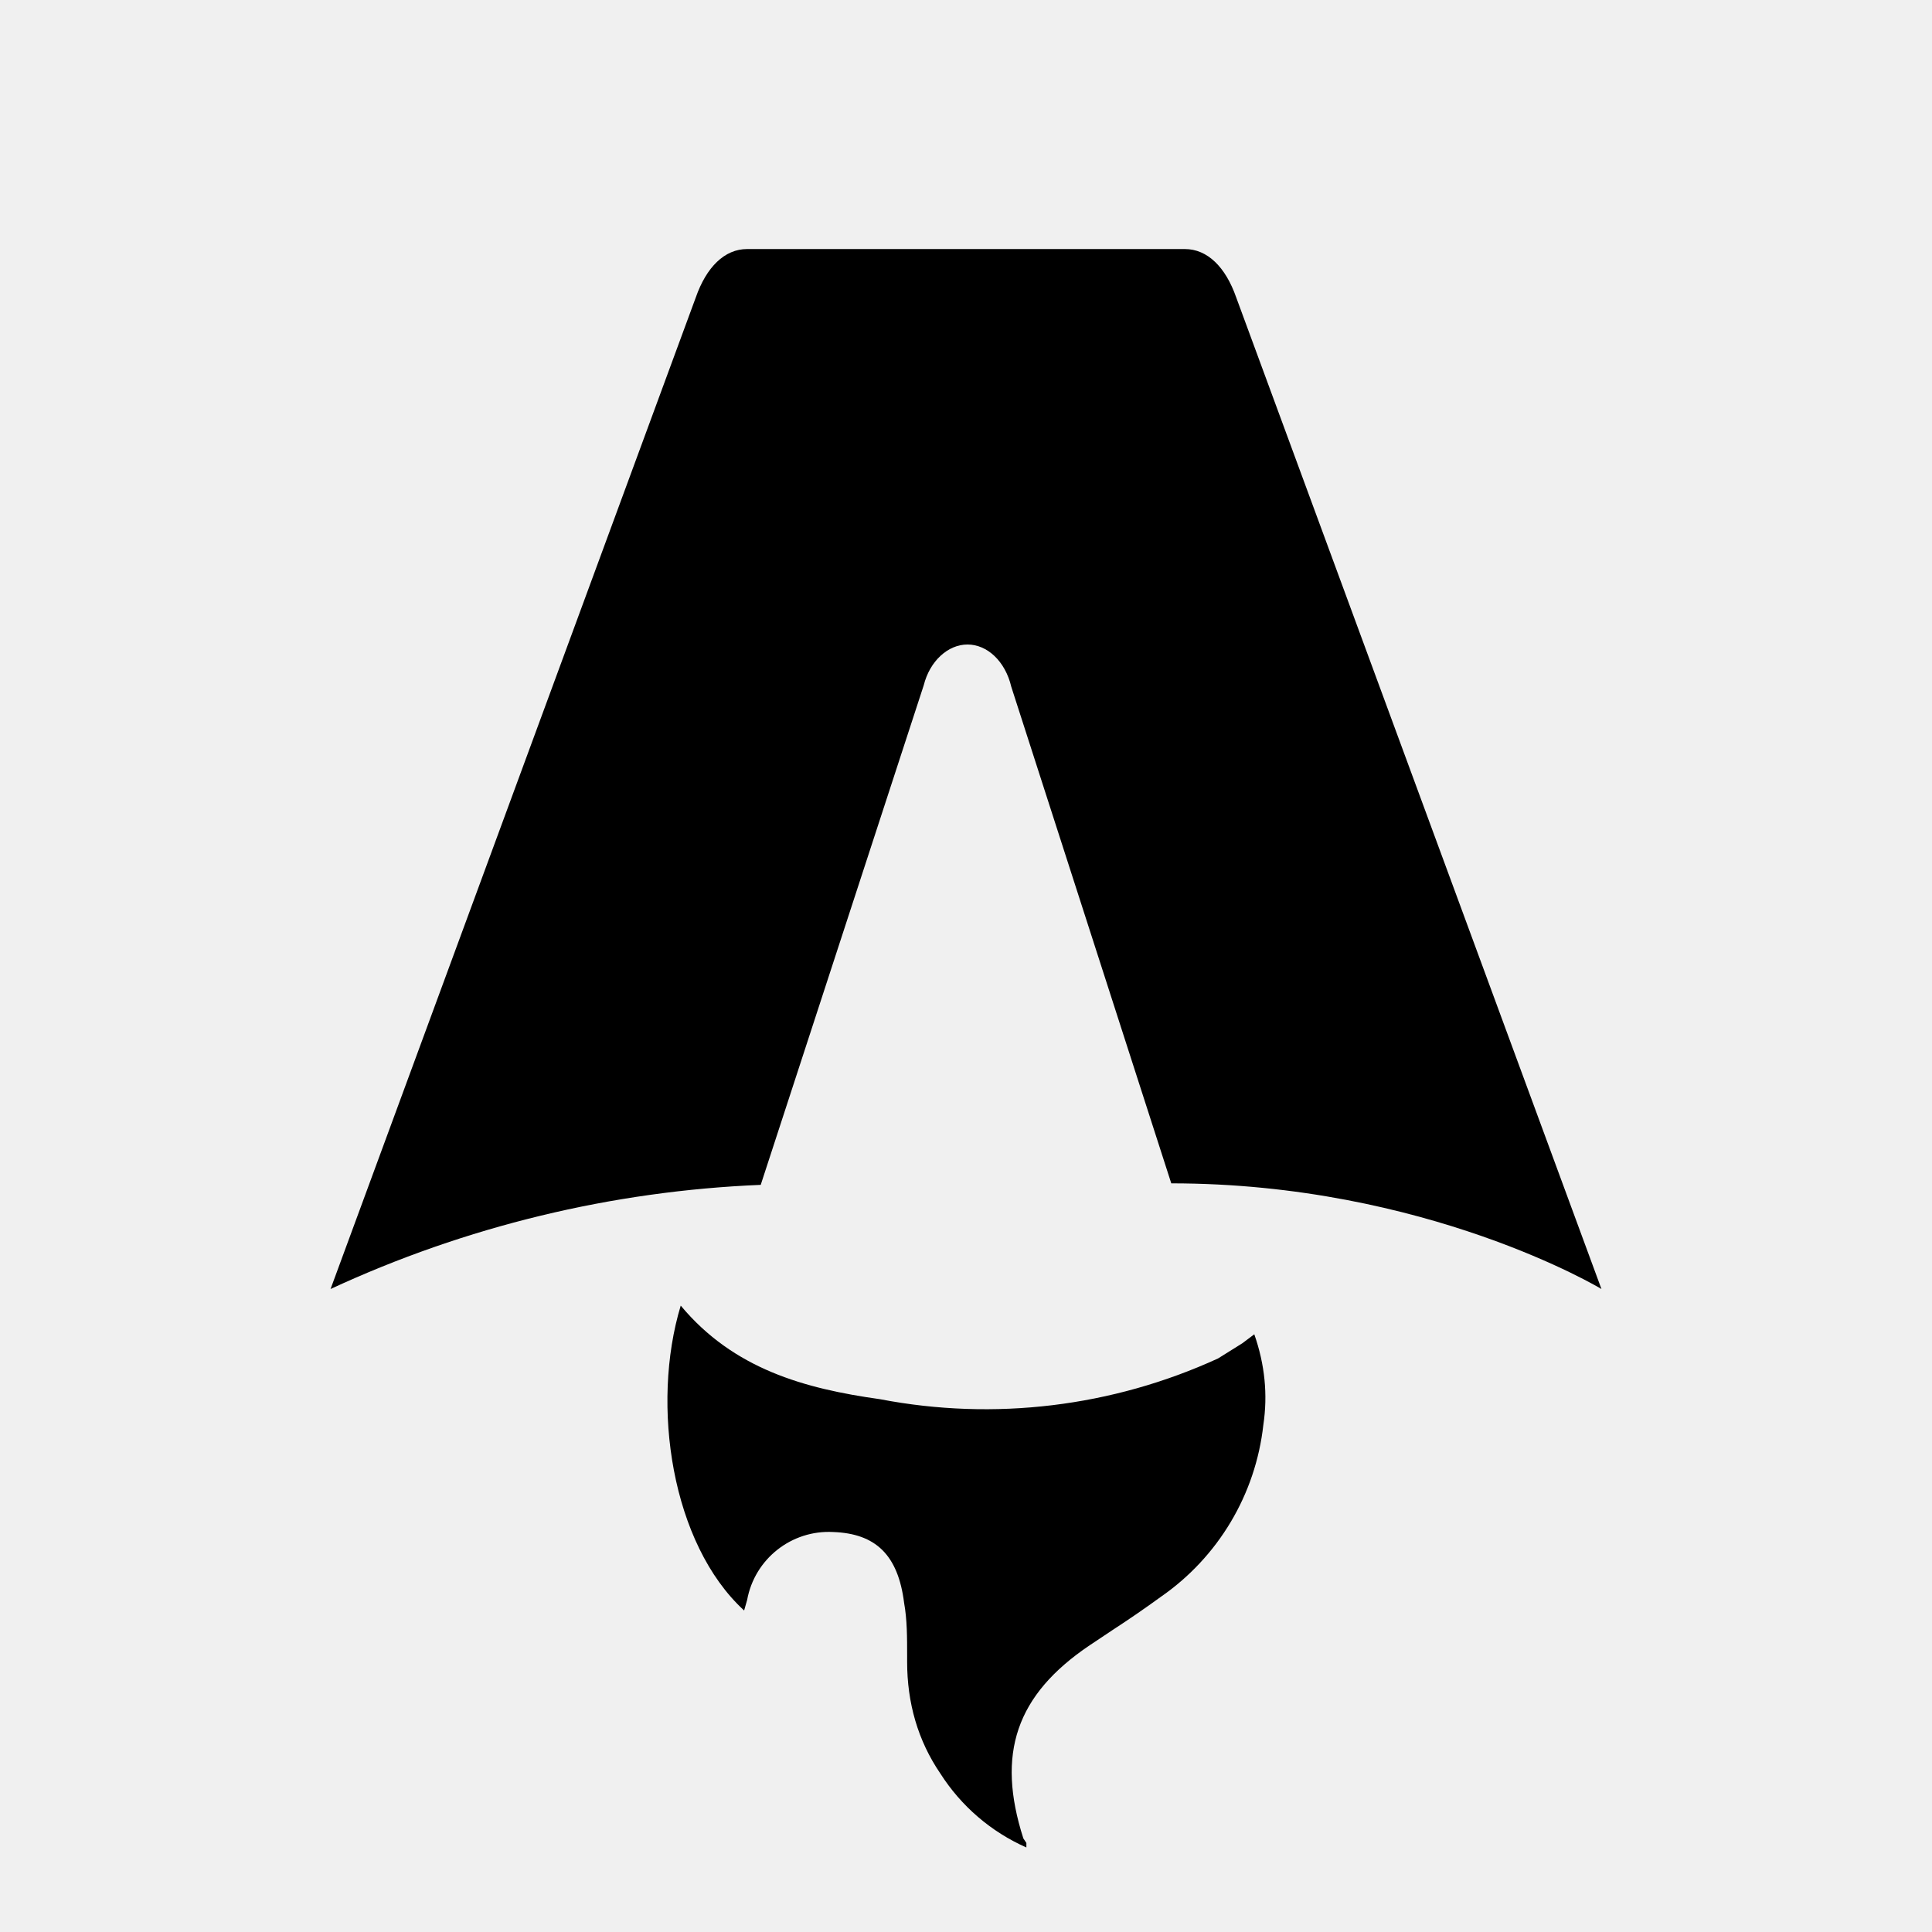
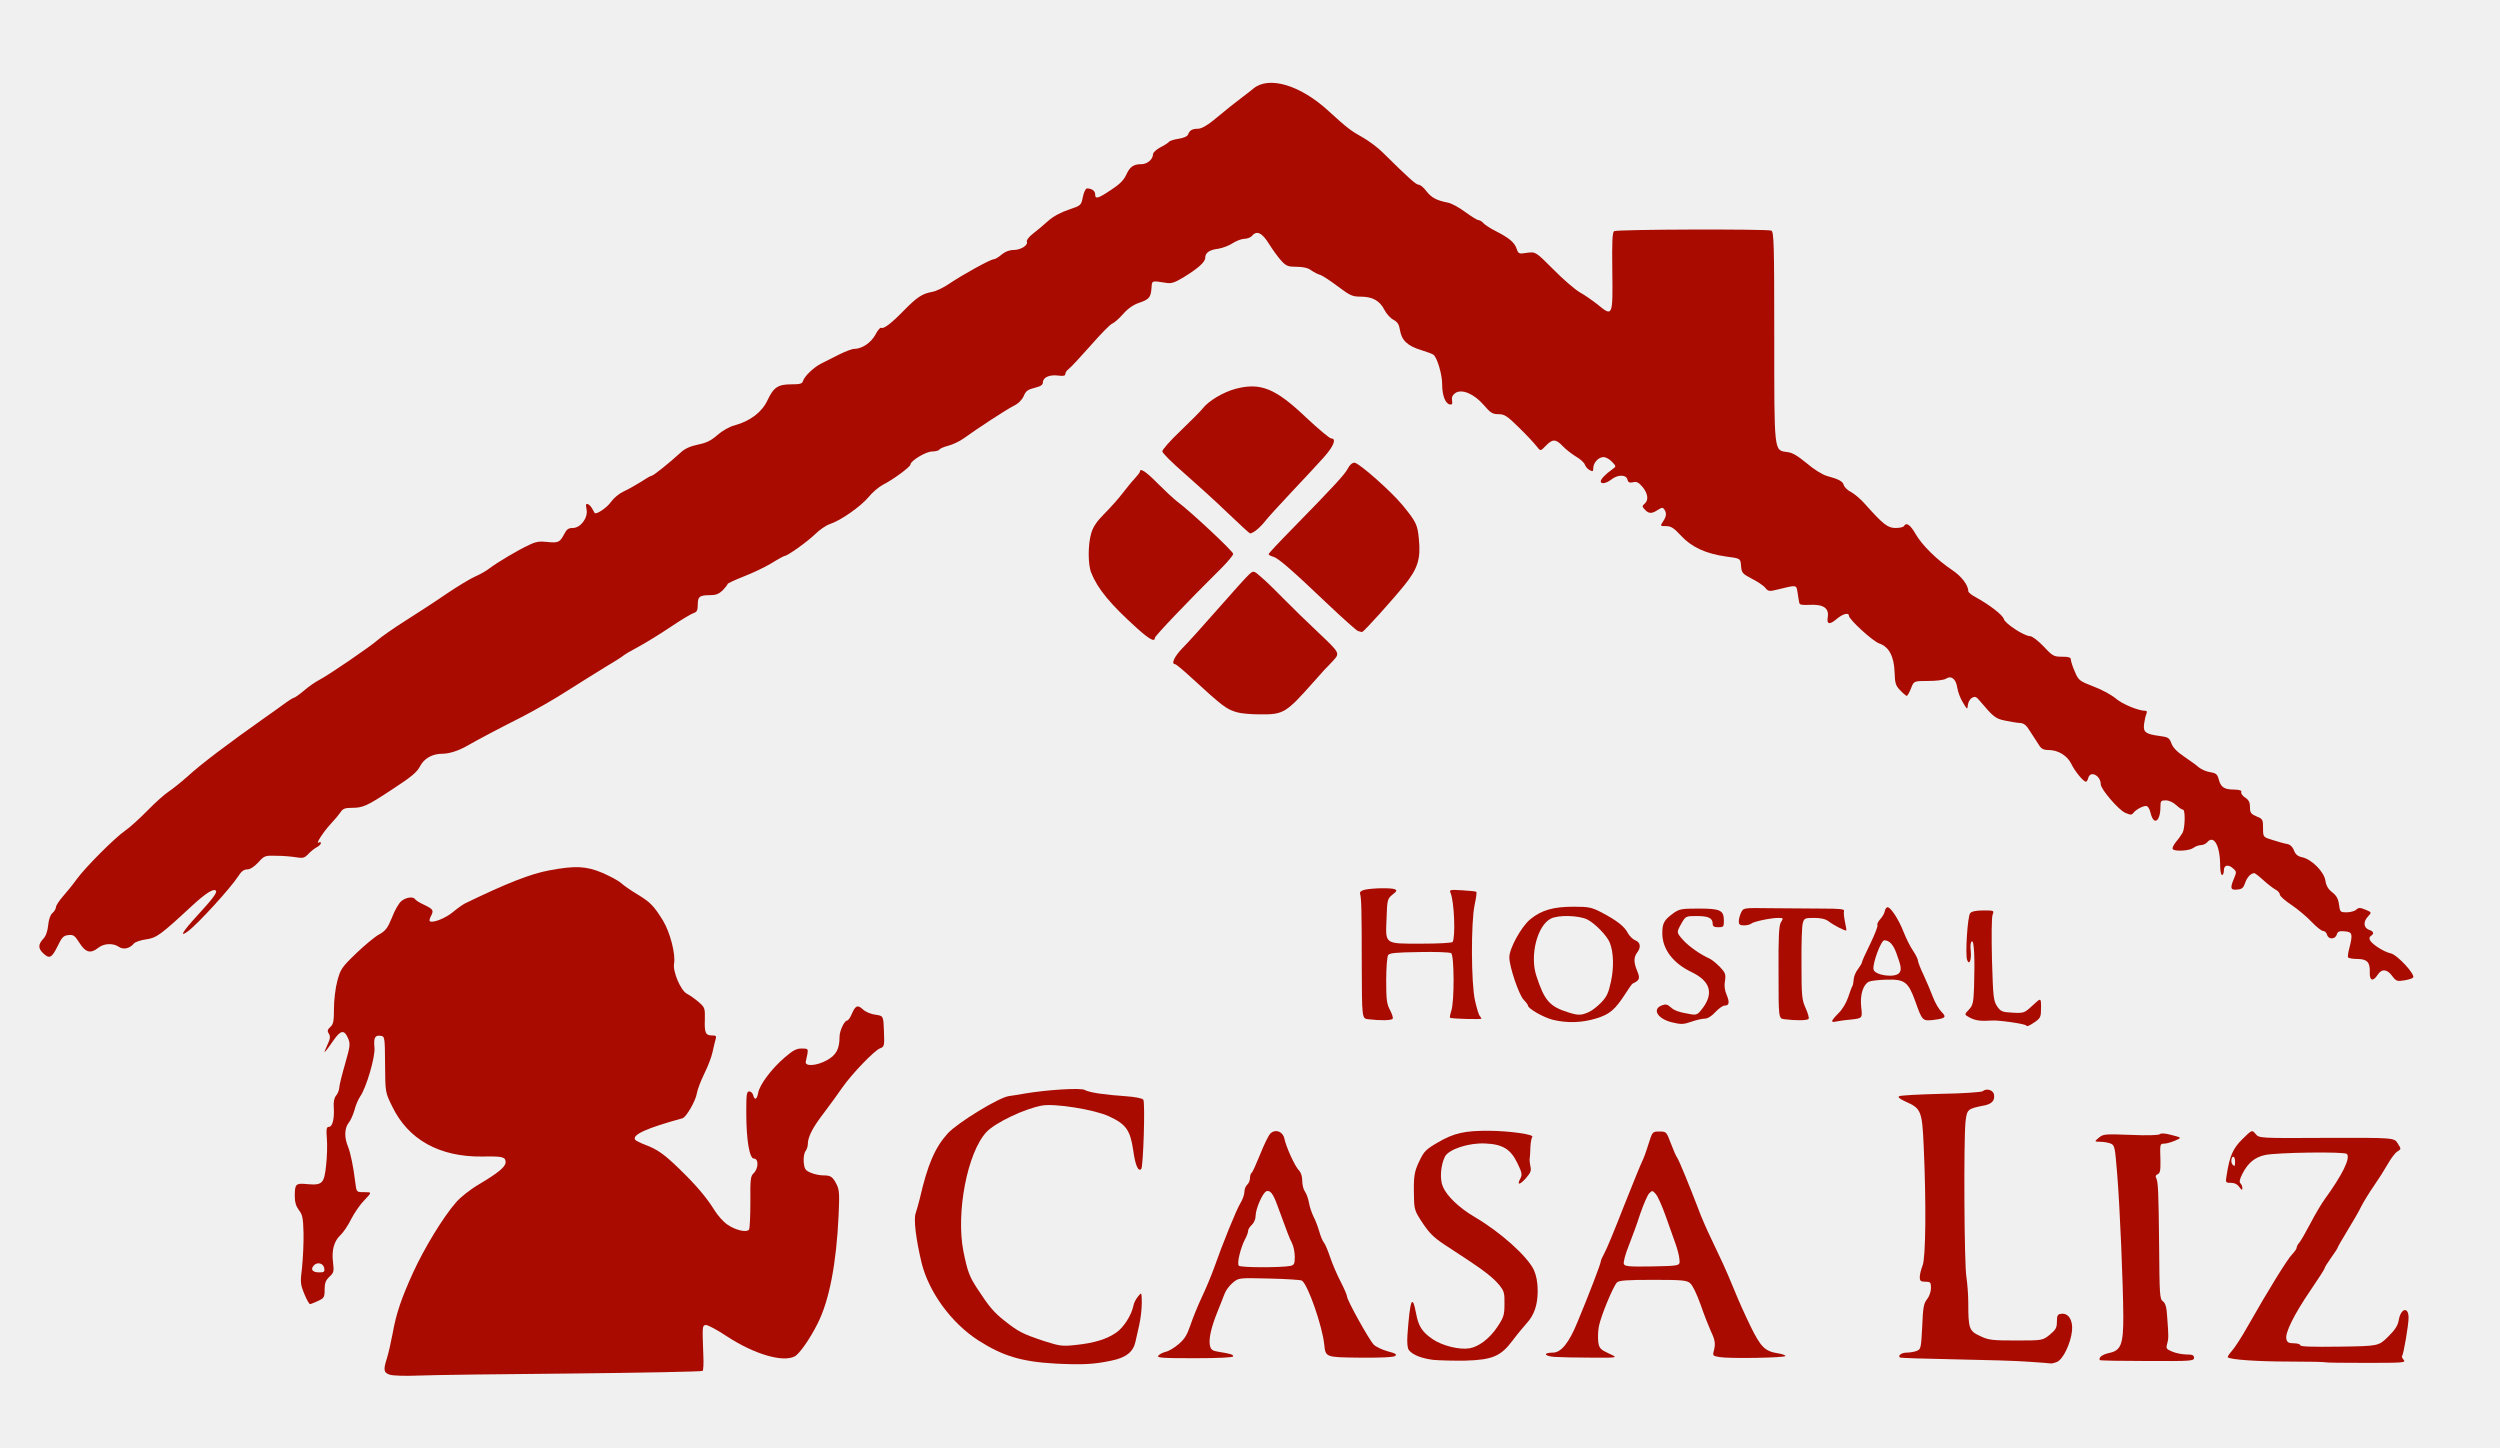
- <svg xmlns="http://www.w3.org/2000/svg" fill="none" viewBox="0 0 128 128">
-   <path d="M50.4 78.5a75.1 75.1 0 0 0-28.5 6.9l24.2-65.7c.7-2 1.9-3.2 3.4-3.2h29c1.5 0 2.7 1.2 3.4 3.2l24.2 65.7s-11.6-7-28.5-7L67 45.5c-.4-1.7-1.6-2.8-2.9-2.8-1.3 0-2.5 1.1-2.9 2.7L50.4 78.5Zm-1.1 28.2Zm-4.2-20.2c-2 6.6-.6 15.8 4.2 20.2a17.5 17.5 0 0 1 .2-.7 5.5 5.5 0 0 1 5.7-4.5c2.8.1 4.3 1.5 4.7 4.7.2 1.1.2 2.3.2 3.5v.4c0 2.7.7 5.2 2.2 7.4a13 13 0 0 0 5.7 4.9v-.3l-.2-.3c-1.8-5.6-.5-9.5 4.4-12.8l1.5-1a73 73 0 0 0 3.2-2.2 16 16 0 0 0 6.8-11.4c.3-2 .1-4-.6-6l-.8.6-1.6 1a37 37 0 0 1-22.4 2.7c-5-.7-9.7-2-13.2-6.2Z" />
-   <style>
-         path { fill: #000; }
-         @media (prefers-color-scheme: dark) {
-             path { fill: #FFF; }
-         }
-     </style>
+ <svg xmlns="http://www.w3.org/2000/svg" class="img-fluid" id="outputsvg" style="transform: none; transform-origin: 50% 50%; cursor: move; max-height: none;" width="1340" height="776" viewBox="0 0 13400 7760">
+   <g id="lRbVa5axj3ys46wVVgBmQV" fill="rgb(169,11,1)" style="transform: none;">
+     <g style="transform: none;">
+       <path id="pi0l0GHbm" d="M2088 7368 c-32 -11 -34 -25 -14 -88 8 -25 21 -83 30 -130 20 -112 47 -190 112 -333 59 -128 159 -293 228 -372 25 -29 77 -70 125 -98 101 -60 141 -93 141 -117 0 -29 -15 -33 -124 -31 -230 3 -398 -90 -484 -269 -37 -75 -37 -75 -38 -225 -1 -148 -2 -150 -24 -153 -30 -5 -38 11 -33 62 6 48 -44 218 -77 264 -10 15 -24 47 -30 72 -7 24 -20 55 -31 68 -23 29 -24 80 -4 127 14 35 29 107 40 198 6 47 6 47 48 47 41 0 41 0 0 43 -23 23 -54 69 -71 102 -16 33 -42 71 -56 84 -36 33 -49 82 -41 147 6 49 4 56 -19 77 -20 19 -26 34 -26 69 0 41 -3 46 -35 61 -20 9 -39 17 -43 17 -5 0 -19 -25 -31 -55 -21 -51 -22 -61 -12 -142 5 -49 9 -131 8 -183 -2 -82 -6 -100 -25 -124 -15 -20 -22 -42 -22 -72 0 -69 4 -73 68 -67 80 7 90 -4 100 -102 5 -44 7 -108 4 -142 -4 -52 -2 -63 11 -63 19 0 30 -43 26 -104 -2 -29 2 -51 12 -63 9 -10 16 -28 17 -40 0 -12 14 -70 31 -128 28 -99 30 -109 16 -141 -19 -45 -39 -43 -75 9 -53 76 -61 83 -38 34 18 -38 20 -51 11 -66 -10 -15 -8 -22 8 -37 16 -14 19 -31 19 -98 0 -45 8 -111 18 -148 17 -63 23 -73 101 -148 46 -44 101 -90 124 -102 34 -19 45 -34 68 -90 14 -38 37 -77 50 -88 26 -21 64 -26 74 -10 4 6 26 20 51 31 47 23 50 29 33 61 -6 11 -8 22 -6 25 13 13 83 -14 123 -47 25 -21 55 -42 67 -48 225 -109 353 -159 452 -177 139 -26 198 -23 285 14 41 18 86 42 100 55 14 13 52 39 85 59 70 42 89 61 139 142 38 63 68 180 59 230 -8 41 35 143 68 161 16 8 44 28 64 45 33 29 34 33 33 92 -3 73 4 87 39 87 22 0 24 3 18 23 -3 12 -11 42 -16 67 -5 25 -25 77 -44 115 -19 39 -37 86 -40 106 -6 39 -57 128 -77 133 -190 52 -270 88 -254 114 3 6 28 18 54 28 65 24 103 51 185 131 89 86 146 154 186 219 17 28 48 63 70 78 45 31 105 44 116 26 4 -7 7 -74 7 -148 -1 -123 1 -138 18 -154 26 -25 27 -78 1 -78 -24 0 -41 -100 -41 -249 0 -95 2 -111 16 -111 9 0 18 9 21 20 8 30 20 24 27 -13 8 -44 73 -130 142 -189 44 -38 63 -48 91 -48 33 0 35 2 31 28 -3 15 -7 34 -9 42 -7 27 56 24 111 -6 52 -28 70 -61 70 -127 0 -32 26 -87 41 -87 5 0 16 -15 24 -34 20 -47 32 -52 61 -25 14 13 42 25 67 28 42 6 42 6 45 89 3 78 2 83 -21 91 -31 12 -152 138 -202 210 -22 32 -66 93 -98 135 -61 79 -87 130 -87 168 0 13 -6 30 -13 39 -7 10 -11 35 -9 59 4 37 9 44 38 56 18 8 48 14 66 14 41 0 51 7 72 48 15 29 16 53 11 165 -12 260 -50 457 -112 580 -40 81 -98 164 -123 177 -64 34 -218 -12 -362 -106 -54 -36 -106 -64 -116 -62 -18 4 -18 4 -12 166 2 40 0 76 -4 80 -4 4 -319 10 -699 14 -381 3 -750 8 -822 11 -73 3 -142 1 -157 -5z m-350 -570 c-4 -28 -39 -36 -57 -14 -18 21 -5 36 30 36 26 0 30 -3 27 -22z" />
+       <path id="ppmQEChlo" d="M5660 7309 c-185 -10 -286 -41 -417 -125 -144 -93 -264 -258 -303 -414 -30 -125 -44 -236 -32 -267 5 -16 15 -50 22 -78 42 -183 81 -273 149 -349 53 -58 277 -195 329 -201 15 -2 54 -8 87 -14 120 -20 296 -31 319 -19 24 14 106 26 223 34 45 3 86 11 91 18 11 13 0 361 -11 372 -16 16 -32 -20 -43 -101 -16 -108 -39 -140 -131 -182 -78 -36 -291 -70 -359 -57 -93 17 -248 91 -296 141 -103 110 -165 433 -124 641 22 108 32 134 73 197 66 101 89 128 148 175 75 59 97 70 211 108 85 27 98 29 170 21 98 -10 167 -31 218 -67 39 -27 81 -93 91 -143 2 -15 14 -37 25 -50 19 -24 19 -24 20 34 0 32 -6 86 -14 120 -8 34 -17 74 -20 89 -12 54 -50 85 -129 101 -93 20 -156 23 -297 16z" />
+       <path id="pSBFDC48t" d="M10875 7299 c-60 -5 -240 -10 -399 -13 -159 -3 -291 -7 -293 -10 -11 -11 10 -26 37 -26 16 0 40 -4 53 -9 23 -9 24 -14 30 -130 4 -102 8 -125 26 -147 12 -15 21 -41 21 -60 0 -31 -3 -34 -30 -34 -25 0 -30 -4 -30 -25 0 -14 7 -42 15 -62 17 -39 20 -336 6 -639 -8 -187 -14 -203 -94 -238 -33 -15 -46 -25 -38 -30 7 -5 108 -10 224 -13 121 -2 217 -9 224 -14 21 -18 58 -6 61 19 5 31 -12 49 -51 57 -92 18 -94 20 -102 90 -10 100 -7 762 5 830 5 33 10 96 10 140 0 137 5 149 63 176 46 22 64 24 193 24 142 0 142 0 181 -31 32 -27 38 -37 38 -70 0 -33 4 -40 23 -42 38 -6 64 34 58 91 -7 69 -49 155 -81 167 -15 6 -29 9 -33 8 -4 -1 -56 -5 -117 -9z" />
+       <path id="p18rcpzduW" d="M12465 7302 c-2 -2 -88 -4 -192 -4 -169 0 -319 -10 -332 -23 -2 -3 7 -18 21 -33 14 -15 54 -76 88 -137 109 -192 212 -359 237 -383 12 -13 23 -28 23 -34 0 -6 6 -19 14 -27 8 -9 35 -56 60 -104 25 -48 60 -107 77 -130 95 -131 139 -221 118 -242 -13 -13 -376 -8 -439 6 -55 12 -91 43 -120 99 -15 30 -19 45 -11 53 6 6 11 18 10 27 0 11 -4 9 -16 -7 -10 -15 -26 -23 -45 -23 -29 0 -30 -1 -23 -42 16 -102 33 -142 85 -193 51 -50 51 -50 70 -27 19 23 19 23 381 21 362 -1 362 -1 381 30 19 30 19 30 -2 43 -12 7 -35 38 -52 68 -17 30 -50 82 -73 115 -23 33 -54 83 -68 110 -13 28 -48 87 -76 133 -28 46 -51 86 -51 89 0 3 -16 28 -35 54 -19 27 -35 52 -35 57 0 4 -34 57 -75 117 -90 132 -138 230 -130 262 4 18 12 23 40 23 19 0 35 5 35 11 0 7 65 9 210 7 209 -3 209 -3 260 -53 37 -36 52 -60 57 -87 10 -66 53 -77 53 -15 0 38 -27 198 -35 205 -3 3 1 12 9 21 13 15 -5 16 -201 16 -118 0 -216 -1 -218 -3z m-485 -1077 c0 -14 -4 -25 -10 -25 -11 0 -14 33 -3 43 11 11 13 8 13 -18z" />
+       <path id="phrS1OEVD" d="M7683 7289 c-63 -8 -110 -26 -131 -52 -8 -10 -11 -38 -8 -83 14 -191 26 -221 46 -115 13 70 32 100 89 139 51 35 143 58 197 49 50 -8 109 -53 150 -115 34 -51 38 -64 38 -123 1 -57 -2 -69 -27 -100 -30 -37 -79 -76 -170 -136 -32 -21 -89 -59 -128 -84 -54 -36 -80 -62 -114 -114 -42 -63 -45 -73 -46 -139 -3 -111 1 -136 30 -195 23 -49 35 -61 97 -97 87 -51 145 -64 277 -63 111 1 243 20 230 33 -4 4 -9 29 -10 54 -1 26 -2 54 -4 62 -1 9 1 27 4 42 6 22 1 34 -24 63 -34 38 -50 39 -30 2 11 -20 9 -32 -16 -83 -36 -75 -79 -101 -173 -105 -88 -4 -194 31 -215 70 -23 46 -29 121 -11 162 21 50 87 113 170 162 139 81 284 212 318 285 13 30 20 65 20 111 0 76 -19 131 -61 176 -15 17 -49 57 -74 91 -63 84 -109 103 -254 107 -59 1 -136 -1 -170 -4z" />
+       <path id="pTaoFHe6Q" d="M11255 7290 c-8 -14 14 -30 50 -38 63 -13 76 -45 76 -194 -1 -173 -18 -584 -33 -767 -12 -146 -13 -153 -36 -162 -13 -5 -38 -9 -55 -9 -32 -1 -32 -1 -7 -22 24 -20 33 -20 171 -15 90 4 150 2 156 -4 6 -6 28 -5 64 5 54 14 54 14 17 30 -21 9 -47 16 -58 16 -23 0 -23 1 -20 91 1 53 -2 67 -15 73 -9 3 -13 11 -9 18 12 19 14 74 17 371 2 256 3 280 20 292 14 10 20 31 23 82 8 107 8 116 0 146 -7 25 -5 28 28 42 19 8 54 15 76 15 32 0 40 4 40 18 0 17 -16 18 -251 17 -138 0 -252 -2 -254 -5z" />
+       <path id="p10PdcxiiA" d="M6209 7266 c7 -8 25 -17 41 -21 15 -3 46 -22 68 -41 31 -26 45 -49 63 -102 12 -37 40 -105 62 -152 22 -46 50 -114 63 -150 46 -131 121 -316 142 -350 12 -19 22 -47 22 -61 0 -15 7 -32 15 -39 8 -7 15 -23 15 -36 0 -12 4 -25 9 -28 5 -3 25 -48 46 -100 21 -53 45 -102 55 -111 27 -25 66 -10 74 27 9 45 57 150 78 171 11 11 18 32 18 55 0 21 6 47 14 58 8 11 18 38 22 60 3 21 15 55 24 74 10 19 24 55 31 80 7 25 18 52 25 60 7 8 22 44 34 80 12 35 37 94 56 130 19 37 34 72 34 79 0 20 118 232 143 258 12 12 46 28 75 36 42 11 51 16 40 25 -10 7 -71 10 -193 9 -180 -2 -180 -2 -187 -70 -10 -99 -88 -323 -120 -343 -6 -4 -85 -9 -176 -11 -163 -4 -163 -4 -195 23 -17 14 -37 41 -43 58 -6 17 -24 60 -38 96 -34 84 -48 146 -41 181 5 23 13 29 43 34 68 11 82 15 82 25 0 6 -78 10 -206 10 -178 0 -205 -2 -195 -14z m709 -481 c19 -5 22 -12 22 -49 0 -25 -7 -57 -15 -73 -13 -25 -25 -56 -79 -204 -22 -61 -38 -81 -58 -74 -20 8 -58 94 -58 133 0 16 -9 37 -20 47 -11 10 -20 24 -20 32 0 8 -7 28 -17 46 -24 47 -44 129 -33 141 8 11 230 11 278 1z" />
+       <path id="pFOM6uzlw" d="M8332 7273 c-56 -4 -63 -23 -8 -23 43 0 86 -52 131 -163 63 -151 125 -314 125 -325 0 -6 9 -26 19 -44 11 -18 58 -132 105 -253 48 -121 92 -229 98 -240 6 -11 21 -51 33 -90 22 -70 22 -70 59 -70 38 0 38 1 62 64 13 35 28 69 33 75 9 11 70 160 116 281 12 33 41 101 65 150 23 50 53 113 66 140 13 28 40 91 60 140 20 50 59 137 87 194 55 112 77 134 148 145 21 3 39 10 39 14 0 10 -301 15 -353 6 -36 -6 -38 -8 -31 -33 10 -38 7 -58 -15 -104 -11 -24 -36 -87 -55 -142 -21 -59 -44 -107 -57 -117 -18 -16 -45 -18 -199 -18 -141 0 -182 3 -193 14 -21 22 -86 179 -97 235 -5 27 -6 65 -3 86 5 32 12 39 57 60 51 23 51 23 -94 22 -80 0 -169 -2 -198 -4z m670 -521 c-1 -19 -11 -57 -21 -85 -10 -29 -34 -96 -53 -149 -19 -54 -43 -107 -53 -118 -18 -20 -19 -20 -36 -3 -9 10 -30 59 -47 108 -16 50 -44 127 -62 172 -18 45 -30 89 -26 98 5 13 27 15 153 13 148 -3 148 -3 145 -36z" />
+       <path id="pITUaBKEX" d="M10859 5496 c-9 -9 -144 -28 -179 -26 -64 4 -89 1 -121 -15 -31 -17 -31 -17 -6 -43 22 -24 25 -37 28 -122 5 -160 0 -252 -12 -244 -7 4 -9 24 -6 49 5 48 -7 82 -19 51 -11 -28 2 -234 16 -251 8 -10 31 -15 71 -15 58 0 58 0 49 24 -5 14 -6 117 -3 241 6 199 8 219 27 248 20 29 27 32 84 35 60 3 63 2 107 -39 45 -42 45 -42 45 12 0 50 -3 56 -33 77 -34 23 -41 25 -48 18z" />
+       <path id="p15gvvu0Dq" d="M8963 5480 c-77 -18 -110 -70 -56 -91 21 -8 30 -6 47 9 20 19 46 28 113 39 28 4 35 0 62 -37 57 -79 36 -142 -61 -189 -100 -47 -158 -124 -158 -208 0 -55 9 -71 59 -108 32 -23 44 -25 137 -25 116 0 134 9 134 66 0 31 -2 34 -30 34 -22 0 -30 -5 -30 -18 0 -31 -22 -42 -85 -42 -60 0 -60 0 -85 44 -24 44 -24 44 10 83 30 34 93 79 145 102 11 5 35 25 54 44 29 31 32 39 27 74 -5 25 -2 51 9 76 17 41 13 57 -12 57 -9 0 -31 16 -49 35 -20 22 -41 35 -57 35 -13 0 -44 7 -67 15 -46 16 -58 17 -107 5z" />
+       <path id="pEI0nQ7ub" d="M8323 5466 c-49 -12 -133 -60 -133 -76 0 -4 -10 -18 -23 -31 -26 -27 -77 -178 -77 -228 0 -48 65 -166 114 -205 59 -48 123 -66 230 -66 82 0 97 3 151 31 81 43 122 74 140 110 9 16 27 34 40 39 28 11 32 37 10 66 -19 25 -19 53 1 100 16 38 12 49 -25 66 -4 2 -21 26 -38 53 -56 87 -85 112 -158 134 -75 23 -154 26 -232 7z m190 -40 c18 -7 49 -31 69 -52 31 -32 40 -53 53 -114 16 -74 14 -155 -6 -206 -13 -36 -79 -104 -120 -125 -46 -23 -156 -26 -197 -5 -73 38 -113 198 -77 307 43 132 71 164 170 195 53 17 69 17 108 0z" />
+       <path id="p19YsMMlvI" d="M9820 5473 c0 -5 16 -24 35 -43 20 -19 41 -55 51 -84 9 -28 19 -55 23 -61 3 -5 6 -22 7 -37 1 -15 11 -39 23 -54 11 -15 21 -31 21 -36 0 -5 20 -50 45 -100 24 -50 42 -95 38 -100 -3 -5 4 -19 15 -31 11 -12 22 -31 24 -41 1 -11 8 -21 14 -23 15 -5 60 62 88 134 13 33 35 78 50 99 14 21 26 45 26 52 0 7 13 42 30 77 16 35 39 88 50 118 11 30 32 66 46 80 29 29 23 36 -44 44 -57 6 -59 5 -96 -100 -38 -105 -57 -119 -156 -116 -41 1 -83 6 -93 11 -31 16 -48 70 -41 136 7 60 7 60 -57 67 -35 3 -72 9 -81 11 -10 3 -18 1 -18 -3z m360 -258 c13 -16 11 -35 -15 -105 -17 -47 -38 -70 -65 -70 -18 0 -64 125 -58 156 6 32 115 47 138 19z" />
+       <path id="pDtB99xYu" d="M7333 5463 c-33 -4 -33 -4 -34 -286 0 -298 -2 -363 -9 -386 -3 -10 5 -17 25 -22 40 -9 139 -11 160 -3 14 6 13 10 -11 29 -27 22 -29 27 -32 127 -6 142 -14 136 188 136 93 0 162 -4 166 -9 16 -27 9 -216 -11 -263 -8 -17 -3 -18 63 -14 39 2 73 6 75 8 3 3 -1 34 -9 70 -20 95 -19 420 2 513 9 40 20 76 25 82 5 5 9 12 9 15 0 5 -162 1 -168 -5 -2 -2 1 -19 7 -37 17 -50 16 -299 -1 -309 -7 -5 -84 -8 -171 -6 -127 2 -160 5 -167 17 -5 8 -10 69 -10 135 0 102 3 126 20 158 11 21 18 42 15 47 -6 10 -67 11 -132 3z" />
+       <path id="pbjvFHBbp" d="M9564 5463 c-31 -4 -31 -4 -31 -251 -1 -195 2 -252 13 -269 14 -22 13 -23 -15 -23 -40 0 -134 20 -145 31 -6 5 -23 9 -38 9 -22 0 -28 -4 -28 -22 0 -13 6 -34 13 -48 12 -24 12 -24 157 -22 80 1 202 2 272 2 102 0 126 3 122 13 -3 8 0 33 5 58 5 24 9 45 7 46 -4 5 -68 -28 -95 -49 -16 -12 -41 -18 -77 -18 -50 0 -54 2 -61 28 -5 15 -8 113 -7 217 0 173 2 194 22 238 12 27 20 53 16 58 -5 9 -68 10 -130 2z" />
+       <path id="pDWA5xgZn" d="M12822 5231 c-27 -37 -56 -40 -78 -6 -25 39 -44 32 -42 -15 2 -53 -15 -70 -68 -70 -23 0 -45 -4 -48 -8 -3 -4 0 -26 6 -48 20 -78 17 -89 -24 -92 -29 -3 -38 1 -43 17 -8 27 -45 28 -52 1 -3 -11 -12 -20 -21 -20 -9 0 -36 -22 -61 -48 -25 -27 -74 -68 -108 -91 -35 -23 -63 -48 -63 -56 0 -8 -10 -20 -22 -26 -13 -7 -42 -29 -65 -50 -24 -22 -46 -39 -50 -39 -19 1 -38 21 -49 52 -9 27 -17 34 -42 36 -37 4 -40 -7 -17 -61 13 -32 13 -36 -4 -51 -27 -25 -51 -20 -51 9 0 14 -4 25 -10 25 -5 0 -10 -22 -10 -50 0 -108 -34 -168 -70 -125 -7 8 -22 15 -34 15 -11 0 -30 7 -40 15 -22 16 -101 20 -110 6 -4 -5 4 -22 17 -38 13 -15 29 -38 36 -50 13 -26 15 -123 2 -123 -6 0 -22 -11 -37 -25 -16 -15 -39 -25 -55 -25 -26 0 -29 3 -29 33 0 81 -36 105 -53 34 -5 -22 -15 -37 -24 -37 -19 0 -55 20 -68 37 -9 12 -15 12 -43 0 -35 -14 -132 -127 -132 -153 0 -47 -56 -76 -67 -34 -3 11 -8 20 -12 20 -14 0 -59 -55 -78 -94 -21 -45 -71 -76 -123 -76 -27 0 -39 -6 -52 -28 -10 -15 -30 -47 -46 -71 -21 -35 -34 -45 -57 -46 -17 -1 -52 -7 -80 -13 -49 -10 -61 -20 -133 -105 -18 -22 -26 -26 -41 -17 -11 5 -21 22 -23 37 -3 28 -3 28 -27 -12 -14 -22 -27 -58 -30 -79 -7 -47 -32 -67 -61 -48 -11 7 -52 12 -96 12 -76 0 -76 0 -91 40 -9 22 -19 40 -23 40 -3 0 -19 -13 -35 -30 -25 -26 -28 -38 -30 -97 -3 -85 -30 -136 -82 -154 -34 -11 -163 -129 -163 -149 0 -18 -32 -10 -62 15 -42 36 -58 33 -51 -9 7 -47 -25 -68 -98 -64 -41 2 -54 0 -55 -12 -2 -8 -6 -32 -9 -54 -7 -42 -2 -42 -108 -16 -44 11 -49 10 -65 -9 -9 -12 -42 -34 -72 -49 -51 -27 -55 -31 -58 -69 -3 -40 -3 -40 -80 -50 -108 -15 -185 -50 -242 -112 -38 -41 -53 -51 -80 -51 -32 0 -32 0 -16 -25 18 -27 20 -44 7 -64 -8 -12 -13 -12 -35 2 -33 22 -49 21 -70 -2 -15 -16 -15 -19 -1 -31 23 -19 18 -55 -11 -90 -21 -25 -32 -30 -51 -25 -19 4 -26 1 -30 -15 -7 -27 -52 -27 -86 0 -27 21 -57 27 -57 10 0 -12 26 -39 60 -63 24 -17 24 -17 0 -42 -13 -14 -33 -25 -45 -25 -27 0 -55 30 -55 59 0 18 -3 20 -19 11 -11 -5 -22 -19 -26 -29 -3 -11 -25 -31 -48 -44 -23 -14 -55 -39 -71 -56 -37 -39 -55 -39 -91 -1 -28 29 -28 29 -49 2 -12 -16 -54 -61 -94 -100 -64 -63 -78 -72 -110 -72 -32 0 -43 -7 -79 -49 -53 -61 -118 -88 -153 -64 -15 11 -20 23 -17 40 3 18 0 23 -12 21 -24 -5 -41 -48 -41 -108 0 -53 -26 -141 -46 -158 -5 -5 -36 -16 -68 -26 -72 -22 -103 -52 -112 -106 -5 -31 -13 -44 -35 -56 -16 -8 -38 -32 -49 -54 -25 -49 -64 -70 -128 -70 -43 0 -56 -6 -120 -54 -40 -30 -82 -58 -94 -62 -13 -3 -35 -15 -50 -25 -17 -13 -43 -19 -78 -19 -45 0 -56 -4 -81 -31 -16 -17 -46 -58 -66 -90 -38 -62 -67 -76 -93 -44 -7 8 -25 15 -40 15 -15 0 -43 11 -62 23 -19 13 -53 26 -77 30 -49 6 -71 22 -71 49 0 23 -40 58 -119 106 -45 27 -63 33 -91 28 -79 -12 -75 -14 -78 29 -4 50 -13 60 -69 79 -29 10 -59 31 -84 60 -22 25 -48 47 -58 51 -10 3 -62 56 -116 118 -54 61 -107 118 -117 125 -10 7 -18 19 -18 27 0 9 -10 12 -39 8 -45 -6 -81 10 -81 36 0 14 -12 22 -45 30 -36 9 -47 17 -58 44 -9 20 -28 40 -53 52 -40 20 -197 123 -269 175 -22 16 -59 33 -82 39 -23 6 -45 15 -48 21 -3 5 -21 10 -39 10 -33 0 -116 50 -116 70 0 12 -93 81 -147 108 -23 12 -58 42 -78 67 -42 50 -150 126 -207 144 -21 7 -57 32 -81 56 -39 38 -146 115 -162 115 -3 0 -35 17 -70 39 -35 21 -102 53 -149 71 -48 19 -86 37 -86 40 0 4 -12 19 -26 34 -20 19 -37 26 -65 26 -59 0 -69 7 -69 50 0 31 -4 40 -22 46 -13 4 -68 37 -123 74 -55 37 -131 84 -170 105 -38 20 -77 43 -85 50 -8 7 -51 34 -95 60 -44 27 -134 83 -200 125 -66 43 -178 107 -250 144 -131 66 -234 121 -290 153 -45 26 -96 43 -133 43 -55 0 -99 25 -121 68 -16 31 -46 56 -144 120 -141 93 -161 102 -222 102 -36 0 -48 5 -60 24 -9 13 -32 41 -53 63 -38 41 -84 111 -63 99 6 -4 11 -3 11 3 0 6 -10 16 -22 22 -13 7 -33 23 -46 37 -20 21 -28 23 -65 17 -23 -4 -70 -8 -105 -8 -61 -2 -65 -1 -98 36 -22 23 -43 37 -59 37 -18 0 -32 11 -49 38 -39 61 -218 257 -269 294 -48 35 -29 2 49 -83 83 -90 110 -126 101 -135 -13 -13 -54 13 -131 84 -166 154 -187 169 -243 177 -29 4 -58 14 -65 22 -22 27 -57 35 -81 18 -30 -21 -80 -19 -110 5 -41 33 -68 26 -101 -26 -25 -39 -32 -45 -59 -42 -27 3 -35 11 -59 61 -31 62 -43 68 -76 37 -28 -26 -28 -48 -1 -77 14 -14 24 -40 27 -72 3 -32 11 -56 23 -67 11 -9 19 -24 19 -32 0 -8 17 -34 37 -57 21 -24 54 -64 73 -91 47 -65 205 -223 260 -261 25 -17 79 -66 120 -108 41 -42 92 -88 114 -102 21 -14 66 -50 101 -81 74 -68 219 -177 417 -317 24 -16 66 -47 94 -67 28 -21 55 -38 59 -38 5 0 29 -17 54 -38 25 -22 62 -47 81 -57 51 -26 280 -183 315 -215 17 -15 82 -61 145 -101 63 -40 164 -105 223 -146 59 -40 129 -82 154 -93 26 -11 61 -31 77 -44 44 -33 153 -98 210 -124 38 -19 59 -22 100 -17 58 6 67 2 90 -42 13 -26 23 -33 46 -33 42 0 83 -55 74 -100 -5 -25 -4 -32 6 -28 8 2 18 13 24 24 6 10 12 21 13 23 7 12 66 -27 88 -59 15 -21 44 -45 68 -56 23 -10 64 -34 92 -51 27 -18 53 -33 58 -33 9 0 95 -69 155 -124 22 -21 51 -34 93 -43 45 -9 70 -21 104 -51 26 -23 65 -45 92 -52 84 -23 146 -70 176 -133 33 -71 57 -87 129 -87 46 0 58 -3 62 -18 9 -27 59 -74 97 -93 19 -9 62 -31 95 -48 34 -17 71 -31 83 -31 41 0 90 -33 113 -76 12 -23 26 -40 31 -37 13 8 55 -24 121 -92 72 -73 98 -90 150 -100 22 -3 65 -24 95 -45 73 -49 220 -130 236 -130 8 0 27 -11 43 -25 19 -16 42 -25 64 -25 39 0 79 -25 72 -44 -3 -8 10 -26 32 -43 20 -15 57 -46 81 -68 28 -25 69 -47 111 -61 67 -23 67 -23 76 -68 5 -25 15 -46 22 -46 26 0 44 13 44 31 0 28 15 24 85 -23 45 -29 68 -52 81 -80 20 -44 39 -58 82 -58 31 0 62 -26 62 -53 0 -9 18 -26 39 -37 22 -11 42 -24 46 -29 3 -6 26 -13 51 -17 28 -4 48 -13 52 -23 8 -22 22 -31 54 -31 16 0 46 -16 78 -42 67 -56 128 -104 164 -131 16 -12 41 -31 55 -43 83 -68 251 -18 402 121 101 92 119 106 184 142 33 19 80 54 105 79 144 142 180 174 194 174 8 0 27 15 41 34 27 35 54 50 115 62 19 3 61 26 93 50 33 24 65 44 72 44 7 0 18 7 26 16 7 8 35 27 63 41 73 37 104 62 115 96 10 28 12 29 56 22 46 -6 46 -6 141 89 52 53 116 108 142 123 26 14 68 44 95 65 81 67 82 65 79 -176 -2 -163 0 -211 10 -217 15 -10 818 -12 842 -3 14 6 16 65 16 566 0 630 -2 611 69 621 29 3 56 20 105 60 40 34 82 60 108 68 63 17 86 29 91 50 3 10 20 27 38 36 19 10 52 38 74 63 98 110 123 130 165 130 21 0 42 -4 45 -10 13 -22 34 -8 63 43 35 60 114 138 195 192 50 33 87 81 87 114 0 6 17 20 38 31 75 41 146 96 152 117 6 25 110 93 142 93 11 0 43 25 72 55 48 52 55 55 99 55 36 0 47 4 47 16 0 8 9 37 21 64 20 47 24 50 101 80 44 16 98 46 120 65 35 30 121 65 158 65 8 0 9 6 4 18 -4 9 -9 33 -12 54 -5 43 9 53 85 63 45 6 51 10 62 40 8 22 30 45 69 71 31 21 67 47 79 58 13 10 39 22 60 25 31 5 38 11 45 37 11 43 29 56 82 56 31 1 43 5 39 14 -2 7 7 20 21 29 20 13 26 26 26 52 0 29 5 36 35 49 33 13 35 17 35 63 0 48 0 48 53 64 28 9 63 19 77 21 16 3 29 16 36 35 8 21 20 31 44 36 51 11 116 77 124 124 4 28 15 47 37 64 22 17 32 34 36 65 5 40 7 42 41 42 19 0 43 -6 51 -14 14 -12 21 -12 50 0 34 14 34 14 12 38 -26 28 -22 61 10 71 21 7 25 20 9 30 -20 12 -9 33 33 61 23 16 55 31 71 34 34 6 135 115 120 130 -5 5 -27 12 -49 15 -36 6 -42 4 -63 -24z" />
+       <path id="p1DB9CdxWU" d="M6631 3818 c-57 -16 -77 -31 -250 -190 -41 -38 -78 -68 -82 -68 -24 0 -4 -42 39 -86 27 -27 112 -121 189 -209 77 -88 152 -171 166 -184 26 -24 26 -24 69 14 24 20 77 72 118 114 41 42 126 125 189 184 114 108 114 108 75 150 -21 23 -42 44 -45 47 -3 3 -29 32 -58 65 -149 168 -161 175 -288 174 -48 0 -103 -5 -122 -11z" />
+       <path id="pBYSkxMEO" d="M6095 3368 c-145 -131 -211 -211 -246 -298 -18 -44 -18 -151 0 -212 10 -34 29 -63 71 -105 32 -32 75 -80 96 -108 21 -27 50 -63 66 -80 15 -16 28 -33 28 -37 0 -22 33 0 95 63 39 39 87 84 107 99 70 52 298 265 298 279 0 7 -30 43 -67 80 -178 176 -353 360 -353 370 0 24 -29 8 -95 -51z" />
+       <path id="pvBWBdRoL" d="M7278 3382 c-9 -4 -81 -68 -160 -143 -201 -191 -267 -248 -294 -255 -13 -4 -24 -9 -24 -14 0 -4 55 -63 123 -132 227 -232 285 -295 301 -326 10 -20 24 -32 36 -32 23 0 196 153 257 227 73 89 81 105 88 180 11 107 -5 160 -76 248 -67 83 -217 249 -227 252 -4 1 -15 -2 -24 -5z" />
+       <path id="pLDWrEPx6" d="M6580 2749 c-63 -61 -168 -156 -232 -212 -65 -56 -118 -109 -118 -118 0 -9 44 -59 98 -110 54 -52 107 -105 118 -119 31 -41 110 -88 177 -106 134 -35 213 -3 379 155 65 61 125 111 133 111 30 0 14 42 -41 103 -30 34 -107 116 -170 183 -62 66 -128 138 -145 160 -27 34 -64 64 -79 63 -3 0 -57 -50 -120 -110z" />
+     </g>
+   </g>
</svg>
